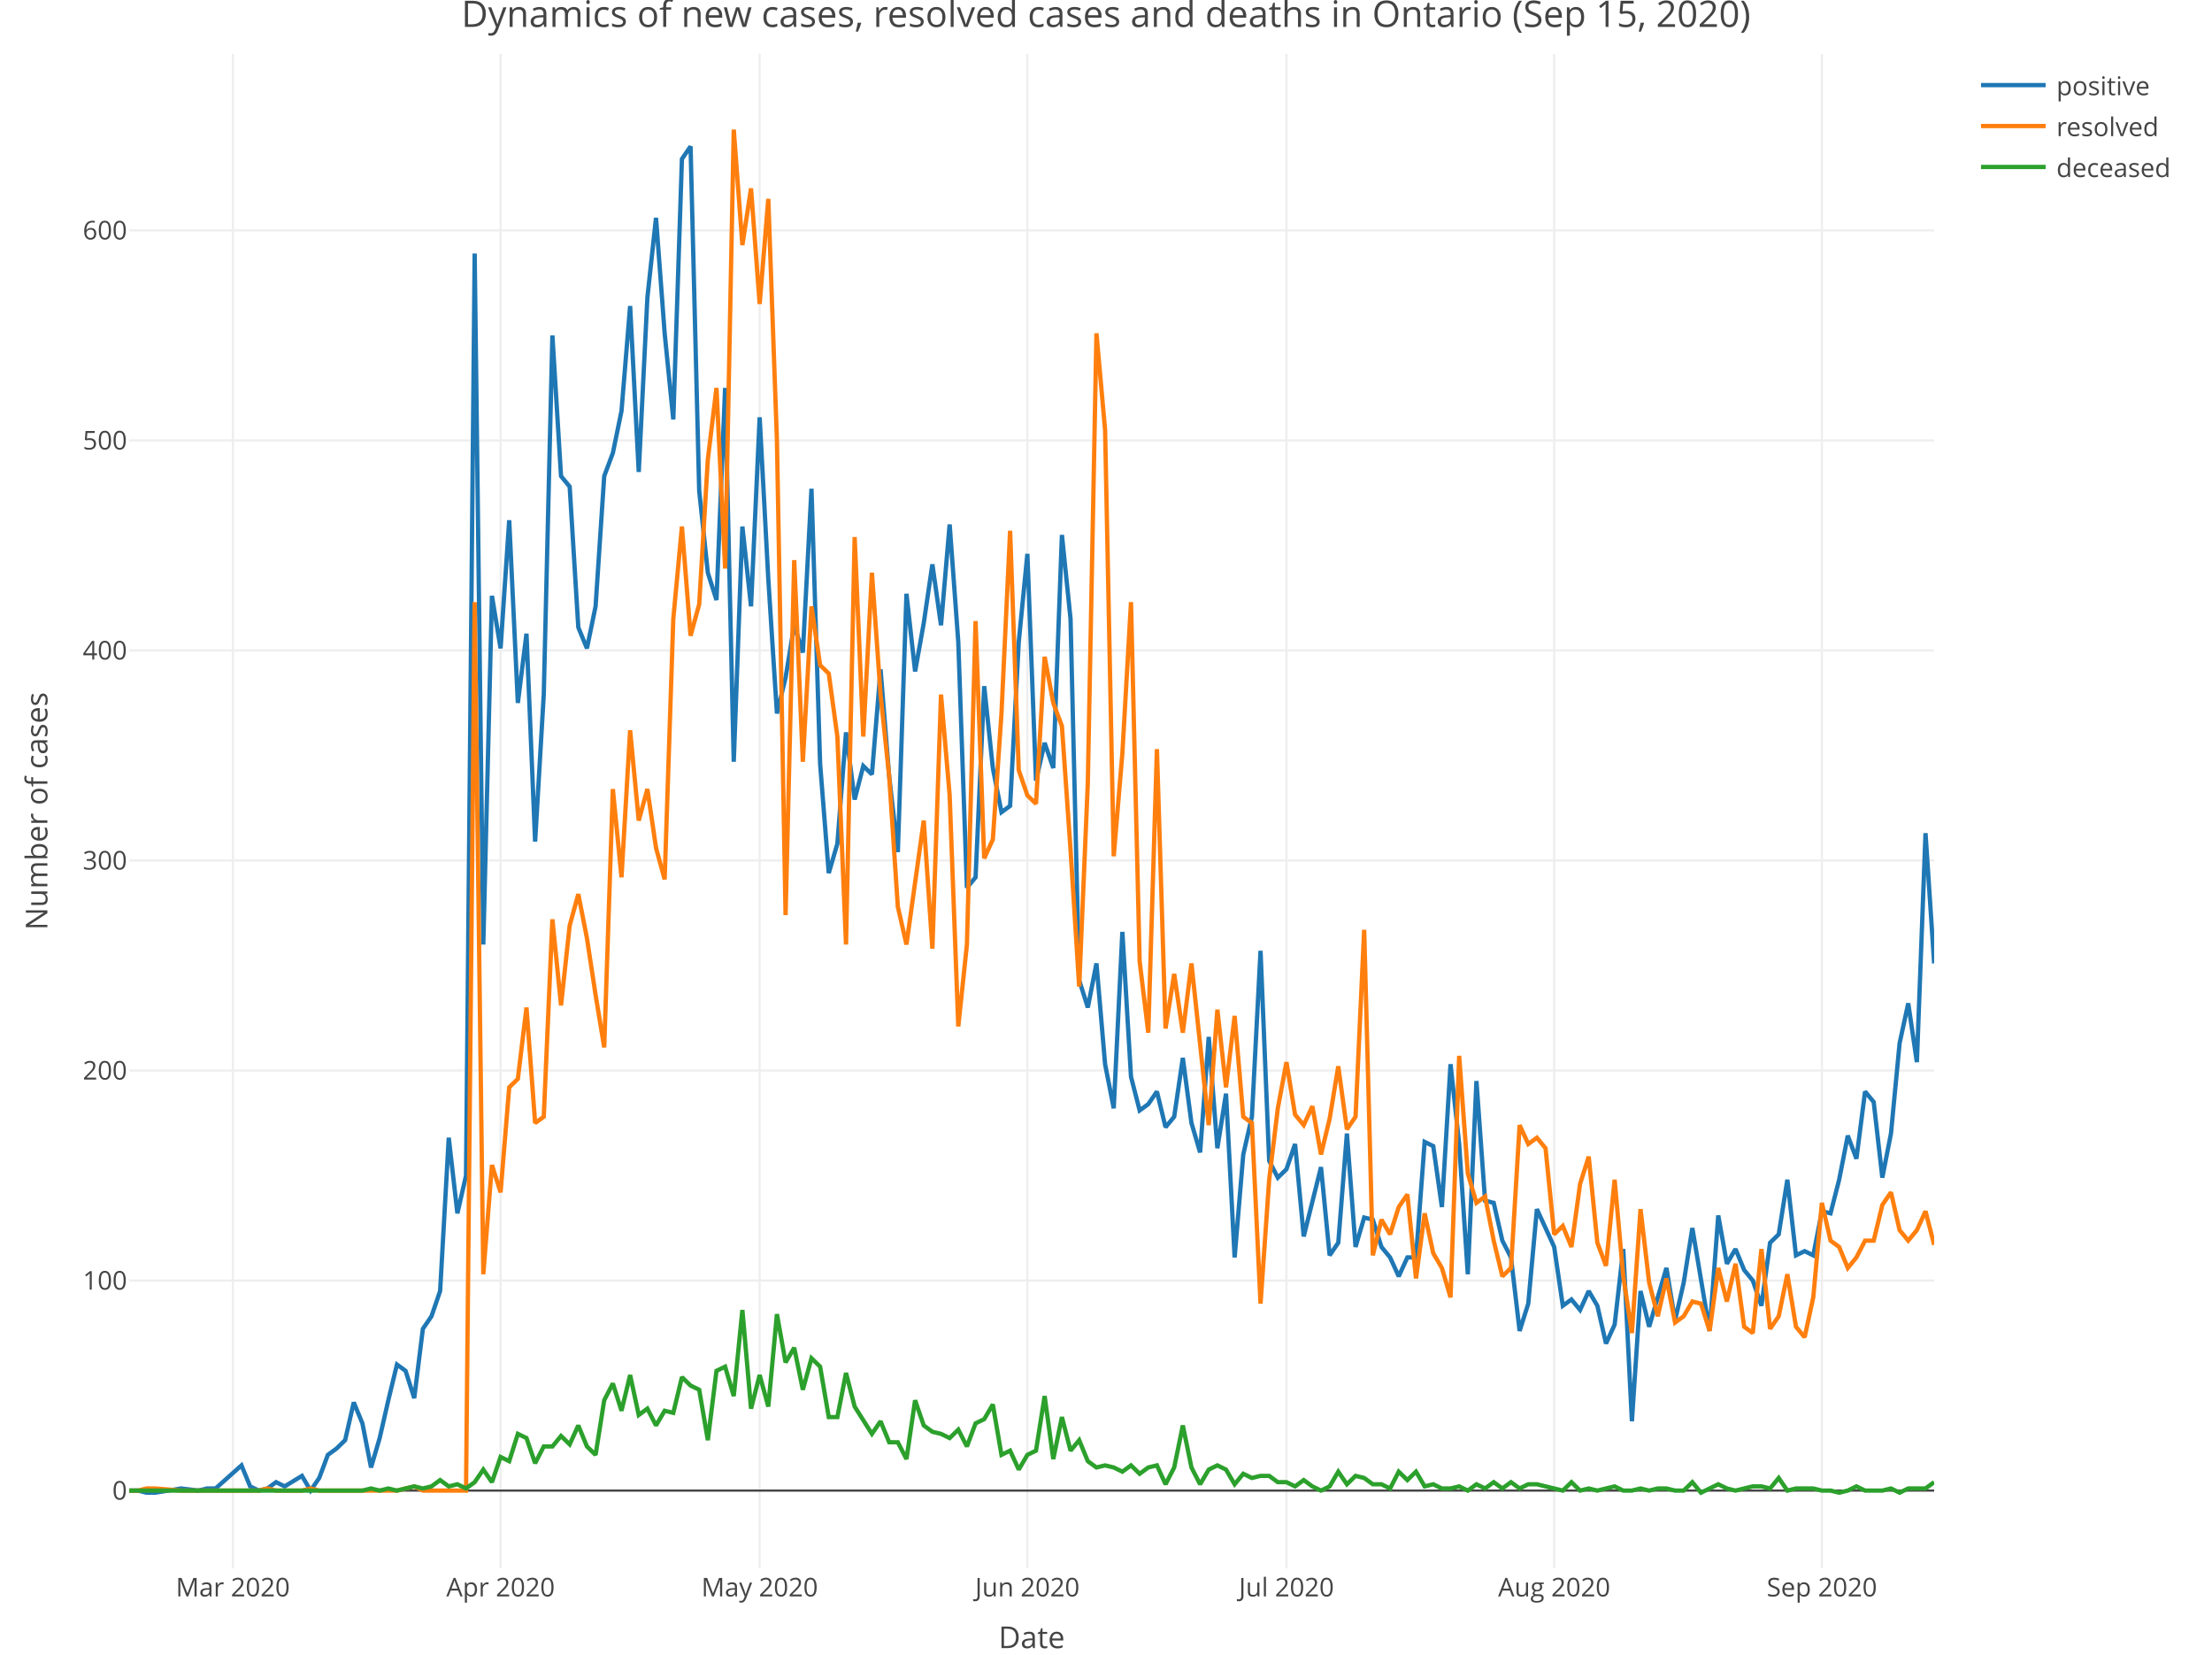
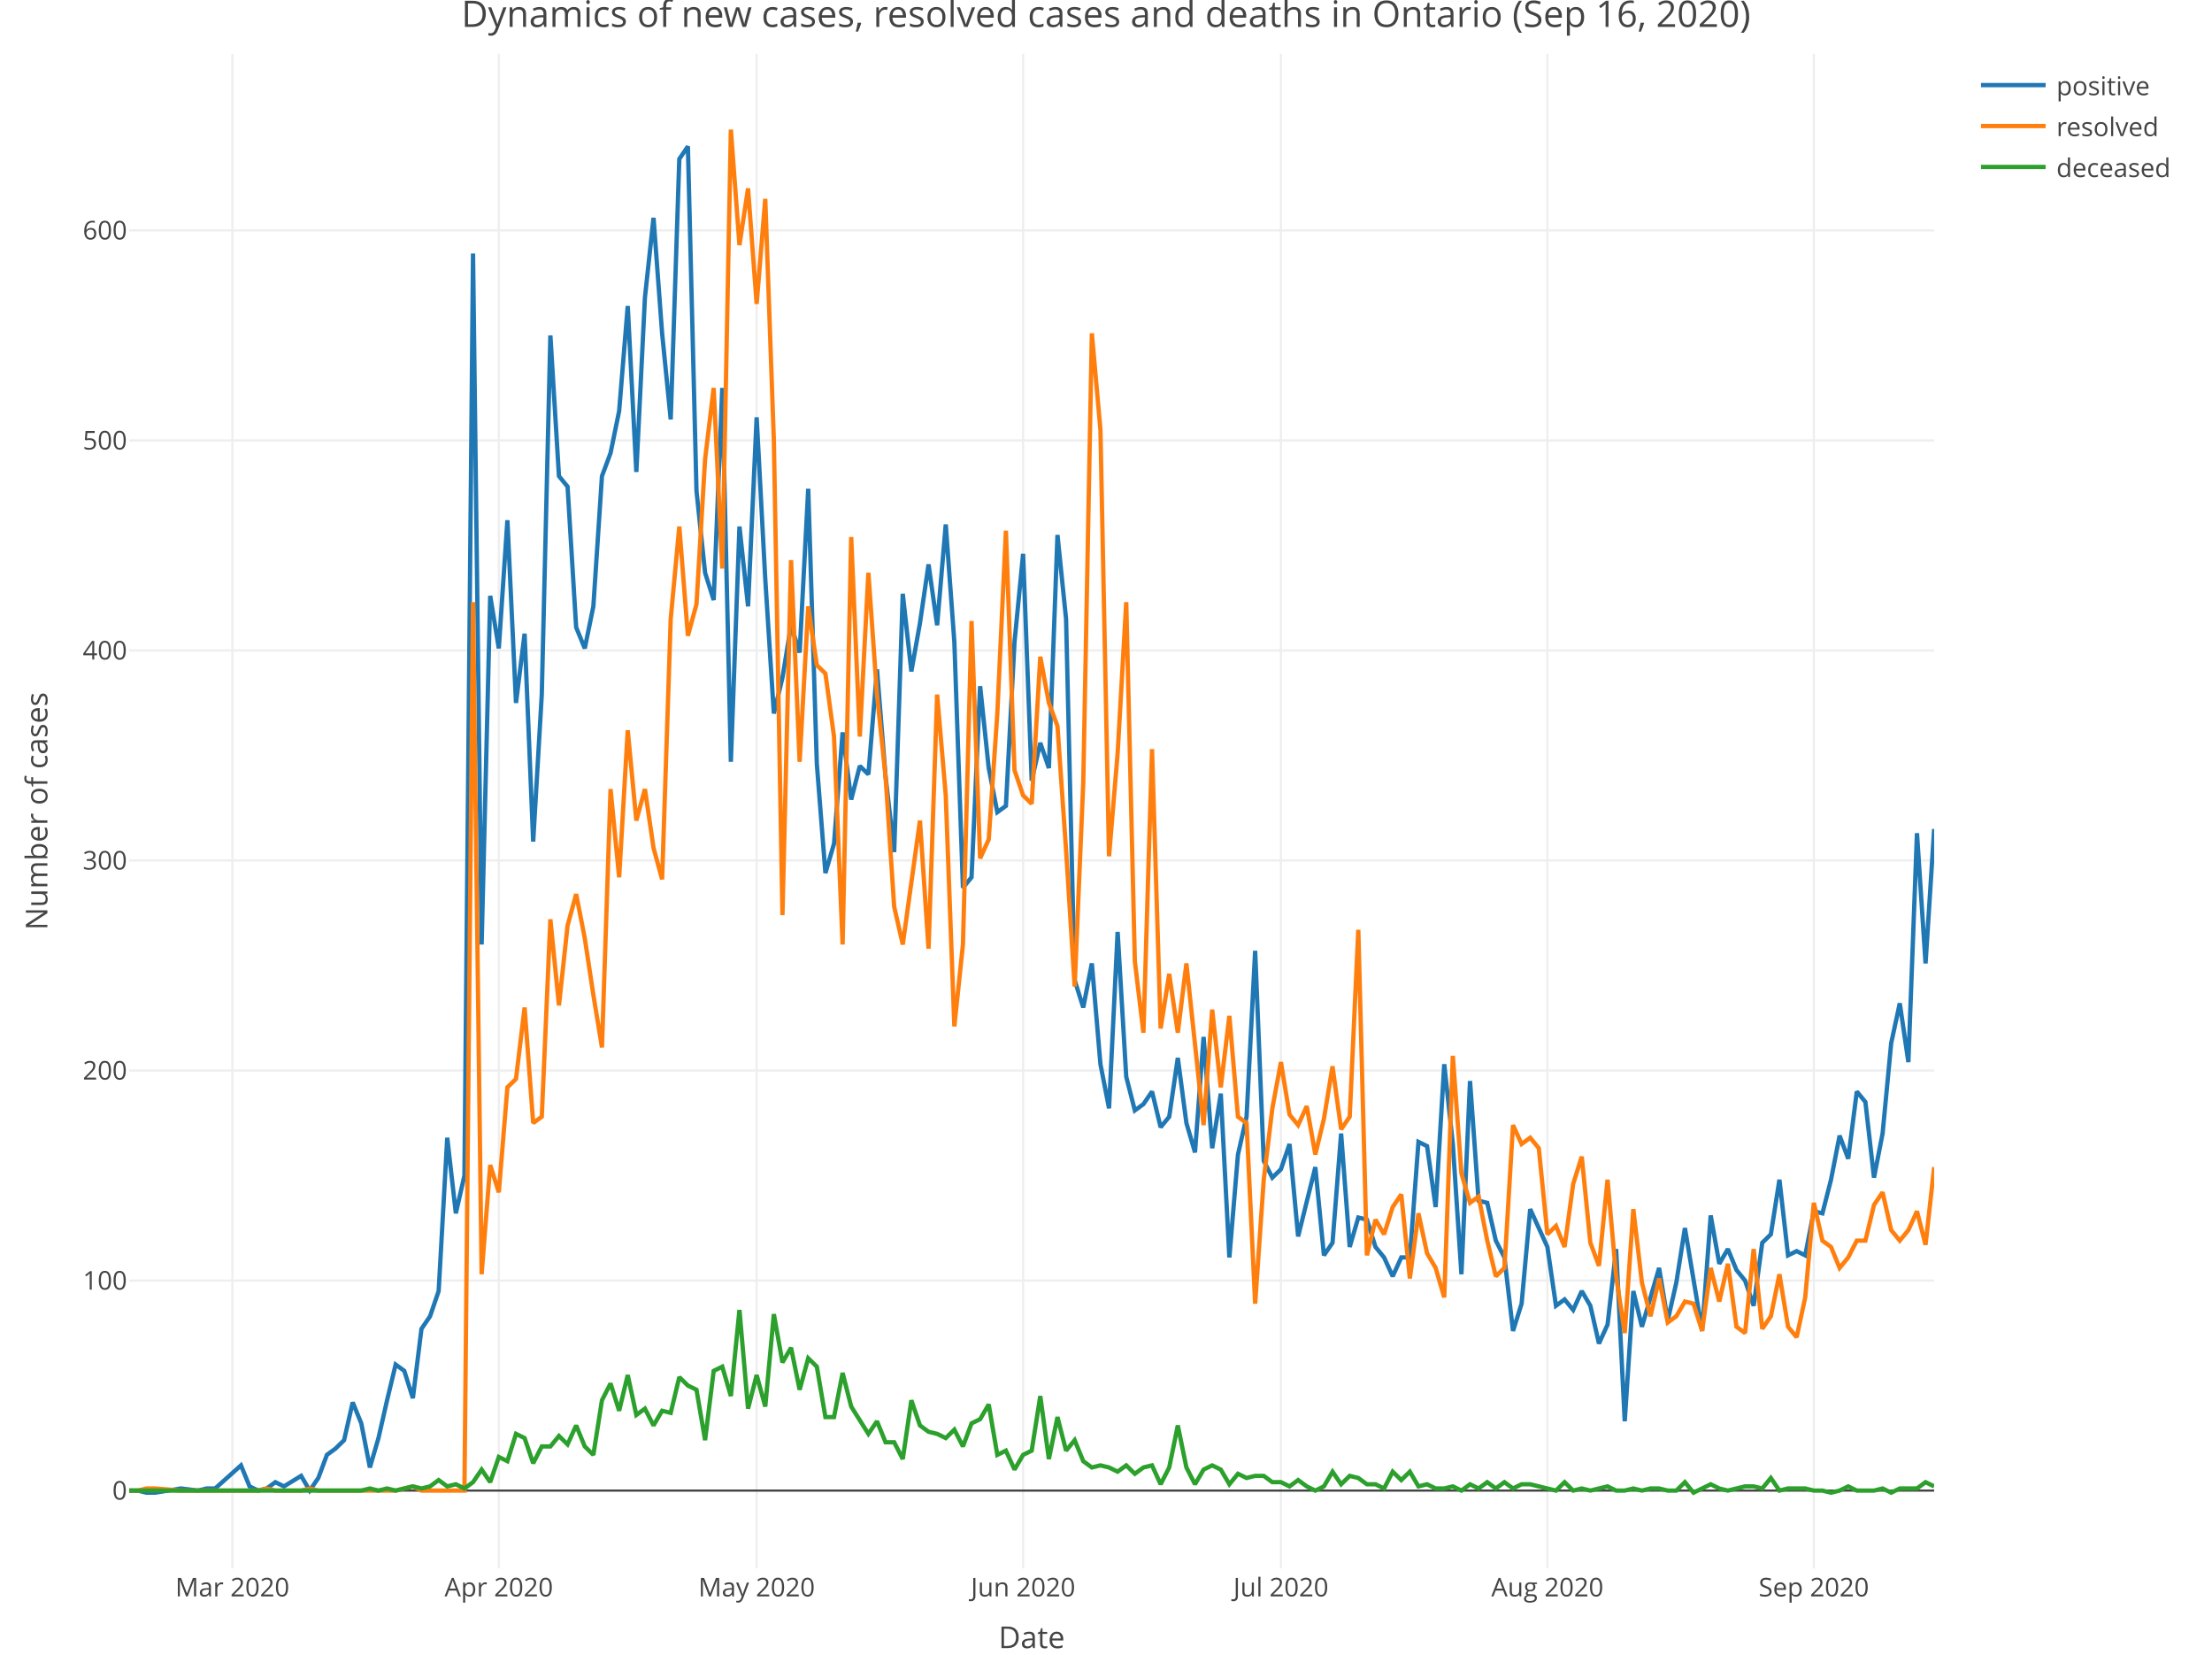
<svg xmlns="http://www.w3.org/2000/svg" class="main-svg" width="1027" height="768" style="" viewBox="0 0 1027 768">
  <rect x="0" y="0" width="1027" height="768" style="fill: rgb(255, 255, 255); fill-opacity: 1;" />
-   <defs id="defs-0af19b">
+   <defs id="defs-9a712d">
    <g class="clips">
-       <clipPath id="clip0af19bxyplot" class="plotclip">
+       <clipPath id="clip9a712dxyplot" class="plotclip">
        <rect width="838" height="703" />
      </clipPath>
-       <clipPath class="axesclip" id="clip0af19bx">
+       <clipPath class="axesclip" id="clip9a712dx">
        <rect x="60" y="0" width="838" height="768" />
      </clipPath>
-       <clipPath class="axesclip" id="clip0af19by">
+       <clipPath class="axesclip" id="clip9a712dy">
        <rect x="0" y="25" width="1027" height="703" />
      </clipPath>
-       <clipPath class="axesclip" id="clip0af19bxy">
+       <clipPath class="axesclip" id="clip9a712dxy">
        <rect x="60" y="25" width="838" height="703" />
      </clipPath>
    </g>
    <g class="gradients" />
  </defs>
  <g class="bglayer" />
  <g class="layer-below">
    <g class="imagelayer" />
    <g class="shapelayer" />
  </g>
  <g class="cartesianlayer">
    <g class="subplot xy">
      <g class="layer-subplot">
        <g class="shapelayer" />
        <g class="imagelayer" />
      </g>
      <g class="gridlayer">
        <g class="x">
-           <path class="xgrid crisp" transform="translate(108.11,0)" d="M0,25v703" style="stroke: rgb(238, 238, 238); stroke-opacity: 1; stroke-width: 1px;" />
-           <path class="xgrid crisp" transform="translate(232.41,0)" d="M0,25v703" style="stroke: rgb(238, 238, 238); stroke-opacity: 1; stroke-width: 1px;" />
-           <path class="xgrid crisp" transform="translate(352.7,0)" d="M0,25v703" style="stroke: rgb(238, 238, 238); stroke-opacity: 1; stroke-width: 1px;" />
-           <path class="xgrid crisp" transform="translate(477,0)" d="M0,25v703" style="stroke: rgb(238, 238, 238); stroke-opacity: 1; stroke-width: 1px;" />
-           <path class="xgrid crisp" transform="translate(597.28,0)" d="M0,25v703" style="stroke: rgb(238, 238, 238); stroke-opacity: 1; stroke-width: 1px;" />
-           <path class="xgrid crisp" transform="translate(721.58,0)" d="M0,25v703" style="stroke: rgb(238, 238, 238); stroke-opacity: 1; stroke-width: 1px;" />
-           <path class="xgrid crisp" transform="translate(845.88,0)" d="M0,25v703" style="stroke: rgb(238, 238, 238); stroke-opacity: 1; stroke-width: 1px;" />
+           <path class="xgrid crisp" transform="translate(107.89,0)" d="M0,25v703" style="stroke: rgb(238, 238, 238); stroke-opacity: 1; stroke-width: 1px;" />
+           <path class="xgrid crisp" transform="translate(231.59,0)" d="M0,25v703" style="stroke: rgb(238, 238, 238); stroke-opacity: 1; stroke-width: 1px;" />
+           <path class="xgrid crisp" transform="translate(351.3,0)" d="M0,25v703" style="stroke: rgb(238, 238, 238); stroke-opacity: 1; stroke-width: 1px;" />
+           <path class="xgrid crisp" transform="translate(475.01,0)" d="M0,25v703" style="stroke: rgb(238, 238, 238); stroke-opacity: 1; stroke-width: 1px;" />
+           <path class="xgrid crisp" transform="translate(594.72,0)" d="M0,25v703" style="stroke: rgb(238, 238, 238); stroke-opacity: 1; stroke-width: 1px;" />
+           <path class="xgrid crisp" transform="translate(718.43,0)" d="M0,25v703" style="stroke: rgb(238, 238, 238); stroke-opacity: 1; stroke-width: 1px;" />
+           <path class="xgrid crisp" transform="translate(842.13,0)" d="M0,25v703" style="stroke: rgb(238, 238, 238); stroke-opacity: 1; stroke-width: 1px;" />
        </g>
        <g class="y">
          <path class="ygrid crisp" transform="translate(0,594.39)" d="M60,0h838" style="stroke: rgb(238, 238, 238); stroke-opacity: 1; stroke-width: 1px;" />
          <path class="ygrid crisp" transform="translate(0,496.9)" d="M60,0h838" style="stroke: rgb(238, 238, 238); stroke-opacity: 1; stroke-width: 1px;" />
          <path class="ygrid crisp" transform="translate(0,399.41)" d="M60,0h838" style="stroke: rgb(238, 238, 238); stroke-opacity: 1; stroke-width: 1px;" />
          <path class="ygrid crisp" transform="translate(0,301.92)" d="M60,0h838" style="stroke: rgb(238, 238, 238); stroke-opacity: 1; stroke-width: 1px;" />
          <path class="ygrid crisp" transform="translate(0,204.43)" d="M60,0h838" style="stroke: rgb(238, 238, 238); stroke-opacity: 1; stroke-width: 1px;" />
          <path class="ygrid crisp" transform="translate(0,106.94)" d="M60,0h838" style="stroke: rgb(238, 238, 238); stroke-opacity: 1; stroke-width: 1px;" />
        </g>
      </g>
      <g class="zerolinelayer">
        <path class="yzl zl crisp" transform="translate(0,691.88)" d="M60,0h838" style="stroke: rgb(68, 68, 68); stroke-opacity: 1; stroke-width: 1px;" />
      </g>
      <path class="xlines-below" />
      <path class="ylines-below" />
      <g class="overlines-below" />
      <g class="xaxislayer-below" />
      <g class="yaxislayer-below" />
      <g class="overaxes-below" />
-       <g class="plot" transform="translate(60, 25)" clip-path="url('#clip0af19bxyplot')">
+       <g class="plot" transform="translate(60, 25)" clip-path="url('#clip9a712dxyplot')">
        <g class="scatterlayer mlayer">
-           <g class="trace scatter traced7dc85" style="stroke-miterlimit: 2; opacity: 1;">
+           <g class="trace scatter trace069582" style="stroke-miterlimit: 2; opacity: 1;">
            <g class="fills" />
            <g class="errorbars" />
            <g class="lines">
-               <path class="js-line" d="M0,666.88L4.01,666.88L8.02,667.85L12.03,667.85L24.06,665.9L32.08,666.88L36.09,665.9L40.1,665.9L52.12,655.18L56.13,664.93L60.14,666.88L64.15,665.9L68.16,662.98L72.17,664.93L80.19,660.05L84.2,666.88L88.21,661.03L92.22,650.3L96.23,647.38L100.24,643.48L104.25,625.93L108.26,635.68L112.27,656.15L116.28,642.5L120.29,624.96L124.3,608.38L128.31,611.31L132.32,623.98L136.33,591.81L140.33,585.96L144.34,574.26L148.35,503.09L152.36,538.19L156.37,520.64L160.38,92.67L164.39,413.41L168.4,251.57L172.41,275.95L176.42,216.48L180.43,301.29L184.44,269.12L188.45,365.64L192.46,297.39L196.47,130.69L200.48,196.01L204.49,200.88L208.5,266.2L212.51,275.95L216.52,256.45L220.53,196.01L224.54,185.28L228.55,165.78L232.56,117.04L236.56,194.06L240.57,113.14L244.58,76.1L248.59,129.71L252.6,169.68L256.61,48.8L260.62,42.95L264.63,202.83L268.64,240.85L272.65,253.52L276.66,155.06L280.67,328.59L284.68,219.4L288.69,256.45L292.7,168.71L296.71,243.78L300.72,306.17L304.73,289.59L308.74,265.22L312.75,277.9L316.76,201.86L320.77,329.57L324.78,380.26L328.78,366.61L332.79,314.94L336.8,346.14L340.81,330.54L344.82,334.44L348.83,285.7L352.84,335.41L356.85,370.51L360.86,250.6L364.87,286.67L368.88,264.25L372.89,236.95L376.9,265.22L380.91,218.43L384.92,273.02L388.93,387.08L392.94,382.21L396.95,293.49L400.96,331.51L404.97,351.99L408.98,349.06L412.99,273.02L417,232.08L421,337.36L425.01,319.82L429.02,331.51L433.03,223.3L437.04,262.3L441.05,429.98L445.06,442.65L449.07,422.18L453.08,468.97L457.09,489.45L461.1,407.56L465.11,474.82L469.12,490.42L473.13,487.5L477.14,481.65L481.15,498.22L485.16,493.35L489.17,466.05L493.18,496.27L497.19,509.92L501.2,456.3L505.21,507.97L509.22,482.62L513.22,558.66L517.23,510.89L521.24,493.35L525.25,416.33L529.26,513.82L533.27,521.62L537.28,517.72L541.29,506.02L545.3,548.91L553.32,516.74L557.33,557.69L561.34,551.84L565.35,501.14L569.36,553.79L573.37,540.14L577.38,541.12L581.39,553.79L585.4,558.66L589.41,567.44L593.42,558.66L597.43,558.66L601.44,505.04L605.44,506.99L609.45,535.27L613.46,468.97L617.47,506.02L621.48,566.46L625.49,476.77L629.5,532.34L633.51,533.32L637.52,550.86L641.53,558.66L645.54,592.78L649.55,580.11L653.56,536.24L661.58,553.79L665.59,581.09L669.6,578.16L673.61,583.04L677.62,574.26L681.63,581.09L685.64,598.63L689.65,589.86L693.66,554.76L697.67,634.7L701.67,574.26L705.68,590.83L713.7,563.54L717.71,587.91L721.72,570.36L725.73,545.01L733.75,592.78L737.76,539.17L741.77,561.59L745.78,554.76L749.79,564.51L753.8,569.39L757.81,581.09L761.82,551.84L765.83,547.94L769.84,522.59L773.85,557.69L777.86,555.74L781.87,557.69L785.88,537.22L789.89,538.19L793.89,522.59L797.9,502.12L801.91,512.84L805.92,481.65L809.93,486.52L813.94,521.62L817.95,501.14L821.96,459.22L825.97,440.7L829.98,468L833.99,361.74L838,422.18" style="vector-effect: non-scaling-stroke; fill: none; stroke: rgb(31, 119, 180); stroke-opacity: 1; stroke-width: 2px; opacity: 1;" />
+               <path class="js-line" d="M0,666.88L3.99,666.88L7.98,667.85L11.97,667.85L23.94,665.9L31.92,666.88L35.91,665.9L39.9,665.9L51.88,655.18L55.87,664.93L59.86,666.88L63.85,665.9L67.84,662.98L71.83,664.93L79.81,660.05L83.8,666.88L87.79,661.03L91.78,650.3L95.77,647.38L99.76,643.48L103.75,625.93L107.74,635.68L111.73,656.15L115.72,642.5L119.71,624.96L123.7,608.38L127.7,611.31L131.69,623.98L135.68,591.81L139.67,585.96L143.66,574.26L147.65,503.09L151.64,538.19L155.63,520.64L159.62,92.67L163.61,413.41L167.6,251.57L171.59,275.95L175.58,216.48L179.57,301.29L183.56,269.12L187.55,365.64L191.54,297.39L195.53,130.69L199.52,196.01L203.51,200.88L207.5,266.2L211.5,275.95L215.49,256.45L219.48,196.01L223.47,185.28L227.46,165.78L231.45,117.04L235.44,194.06L239.43,113.14L243.42,76.1L247.41,129.71L251.4,169.68L255.39,48.8L259.38,42.95L263.37,202.83L267.36,240.85L271.35,253.52L275.34,155.06L279.33,328.59L283.32,219.4L287.31,256.45L291.3,168.71L295.3,243.78L299.29,306.17L303.28,289.59L307.27,265.22L311.26,277.9L315.25,201.86L319.24,329.57L323.23,380.26L327.22,366.61L331.21,314.94L335.2,346.14L339.19,330.54L343.18,334.44L347.17,285.7L351.16,335.41L355.15,370.51L359.14,250.6L363.13,286.67L367.12,264.25L371.11,236.95L375.1,265.22L379.1,218.43L383.09,273.02L387.08,387.08L391.07,382.21L395.06,293.49L399.05,331.51L403.04,351.99L407.03,349.06L411.02,273.02L415.01,232.08L419,337.36L422.99,319.82L426.98,331.51L430.97,223.3L434.96,262.3L438.95,429.98L442.94,442.65L446.93,422.18L450.92,468.97L454.91,489.45L458.9,407.56L462.9,474.82L466.89,490.42L470.88,487.5L474.87,481.65L478.86,498.22L482.85,493.35L486.84,466.05L490.83,496.27L494.82,509.92L498.81,456.3L502.8,507.97L506.79,482.62L510.78,558.66L514.77,510.89L518.76,493.35L522.75,416.33L526.74,513.82L530.73,521.62L534.72,517.72L538.71,506.02L542.7,548.91L550.69,516.74L554.68,557.69L558.67,551.84L562.66,501.14L566.65,553.79L570.64,540.14L574.63,541.12L578.62,553.79L582.61,558.66L586.6,567.44L590.59,558.66L594.58,558.66L598.57,505.04L602.56,506.99L606.55,535.27L610.54,468.97L614.53,506.02L618.52,566.46L622.51,476.77L626.5,532.34L630.5,533.32L634.49,550.86L638.48,558.66L642.47,592.78L646.46,580.11L650.45,536.24L658.43,553.79L662.42,581.09L666.41,578.16L670.4,583.04L674.39,574.26L678.38,581.09L682.37,598.63L686.36,589.86L690.35,554.76L694.34,634.7L698.33,574.26L702.32,590.83L710.3,563.54L714.3,587.91L718.29,570.36L722.28,545.01L730.26,592.78L734.25,539.17L738.24,561.59L742.23,554.76L746.22,564.51L750.21,569.39L754.2,581.09L758.19,551.84L762.18,547.94L766.17,522.59L770.16,557.69L774.15,555.74L778.14,557.69L782.13,537.22L786.12,538.19L790.11,522.59L794.1,502.12L798.1,512.84L802.09,481.65L806.08,486.52L810.07,521.62L814.06,501.14L818.05,459.22L822.04,440.7L826.03,468L830.02,361.74L834.01,422.18L838,359.79" style="vector-effect: non-scaling-stroke; fill: none; stroke: rgb(31, 119, 180); stroke-opacity: 1; stroke-width: 2px; opacity: 1;" />
            </g>
            <g class="points" />
            <g class="text" />
          </g>
-           <g class="trace scatter tracecc71c3" style="stroke-miterlimit: 2; opacity: 1;">
+           <g class="trace scatter tracef262e5" style="stroke-miterlimit: 2; opacity: 1;">
            <g class="fills" />
            <g class="errorbars" />
            <g class="lines">
-               <path class="js-line" d="M0,666.88L4.01,666.88L8.02,665.9L12.03,665.9L24.06,666.88L60.14,666.88L64.15,665.9L68.16,666.88L72.17,666.88L80.19,666.88L84.2,665.9L88.21,666.88L92.22,666.88L124.3,666.88L128.31,665.9L132.32,664.93L136.33,666.88L156.37,666.88L160.38,254.5L164.39,566.46L168.4,515.77L172.41,528.44L176.42,479.7L180.43,475.8L184.44,442.65L188.45,496.27L192.46,493.35L196.47,401.71L200.48,441.68L204.49,404.63L208.5,390.01L212.51,410.48L216.52,436.8L220.53,461.17L224.54,341.26L228.55,382.21L232.56,313.97L236.56,355.89L240.57,341.26L244.58,368.56L248.59,383.18L252.6,262.3L256.61,219.4L260.62,270.1L264.63,255.47L268.64,188.21L272.65,155.06L276.66,238.9L280.67,35.15L284.68,88.77L288.69,62.45L292.7,116.07L296.71,67.32L300.72,179.43L304.73,399.76L308.74,235L312.75,328.59L316.76,256.45L320.77,283.75L324.78,287.65L328.78,316.89L332.79,413.41L336.8,224.28L340.81,316.89L344.82,240.85L348.83,297.39L352.84,335.41L356.85,395.86L360.86,413.41L368.88,355.89L372.89,415.35L376.9,297.39L380.91,344.19L384.92,451.43L388.93,413.41L392.94,263.27L396.95,373.43L400.96,364.66L404.97,306.17L408.98,221.35L412.99,332.49L417,344.19L421,348.09L425.01,279.85L429.02,301.29L433.03,312.02L437.04,369.54L441.05,432.9L445.06,338.34L449.07,129.71L453.08,174.56L457.09,372.46L461.1,324.69L465.11,254.5L469.12,421.2L473.13,454.35L477.14,322.74L481.15,452.4L485.16,427.05L489.17,454.35L493.18,422.18L501.2,497.25L505.21,443.63L509.22,479.7L513.22,446.55L517.23,493.35L521.24,496.27L525.25,580.11L529.26,522.59L533.27,489.45L537.28,468L541.29,492.37L545.3,497.25L549.31,488.47L553.32,510.89L557.33,494.32L561.34,469.95L565.35,499.19L569.36,493.35L573.37,406.58L577.38,557.69L581.39,541.12L585.4,547.94L589.41,535.27L593.42,529.42L597.43,568.41L601.44,538.19L605.44,556.71L609.45,563.54L613.46,577.19L617.47,465.07L621.48,519.67L625.49,533.32L629.5,530.39L633.51,550.86L637.52,567.44L641.53,563.54L645.54,497.25L649.55,506.02L653.56,503.09L657.57,507.97L661.58,547.94L665.59,544.04L669.6,553.79L673.61,524.54L677.62,511.87L681.63,551.84L685.64,562.56L689.65,522.59L693.66,567.44L697.67,593.76L701.67,536.24L705.68,570.36L709.69,585.96L713.7,568.41L717.71,588.88L721.72,585.96L725.73,579.14L729.74,580.11L733.75,592.78L737.76,563.54L741.77,579.14L745.78,561.59L749.79,590.83L753.8,593.76L757.81,554.76L761.82,591.81L765.83,585.96L769.84,566.46L773.85,590.83L777.86,595.71L781.87,577.19L785.88,533.32L789.89,550.86L793.89,553.79L797.9,563.54L801.91,558.66L805.92,550.86L809.93,550.86L813.94,534.29L817.95,528.44L821.96,545.99L825.97,550.86L829.98,545.99L833.99,537.22L838,552.81" style="vector-effect: non-scaling-stroke; fill: none; stroke: rgb(255, 127, 14); stroke-opacity: 1; stroke-width: 2px; opacity: 1;" />
+               <path class="js-line" d="M0,666.88L3.99,666.88L7.98,665.9L11.97,665.9L23.94,666.88L59.86,666.88L63.85,665.9L67.84,666.88L71.83,666.88L79.81,666.88L83.8,665.9L87.79,666.88L91.78,666.88L123.7,666.88L127.7,665.9L131.69,664.93L135.68,666.88L155.63,666.88L159.62,254.5L163.61,566.46L167.6,515.77L171.59,528.44L175.58,479.7L179.57,475.8L183.56,442.65L187.55,496.27L191.54,493.35L195.53,401.71L199.52,441.68L203.51,404.63L207.5,390.01L211.5,410.48L215.49,436.8L219.48,461.17L223.47,341.26L227.46,382.21L231.45,313.97L235.44,355.89L239.43,341.26L243.42,368.56L247.41,383.18L251.4,262.3L255.39,219.4L259.38,270.1L263.37,255.47L267.36,188.21L271.35,155.06L275.34,238.9L279.33,35.15L283.32,88.77L287.31,62.45L291.3,116.07L295.3,67.32L299.29,179.43L303.28,399.76L307.27,235L311.26,328.59L315.25,256.45L319.24,283.75L323.23,287.65L327.22,316.89L331.21,413.41L335.2,224.28L339.19,316.89L343.18,240.85L347.17,297.39L351.16,335.41L355.15,395.86L359.14,413.41L367.12,355.89L371.11,415.35L375.1,297.39L379.1,344.19L383.09,451.43L387.08,413.41L391.07,263.27L395.06,373.43L399.05,364.66L403.04,306.17L407.03,221.35L411.02,332.49L415.01,344.19L419,348.09L422.99,279.85L426.98,301.29L430.97,312.02L434.96,369.54L438.95,432.9L442.94,338.34L446.93,129.71L450.92,174.56L454.91,372.46L458.9,324.69L462.9,254.5L466.89,421.2L470.88,454.35L474.87,322.74L478.86,452.4L482.85,427.05L486.84,454.35L490.83,422.18L498.81,497.25L502.8,443.63L506.79,479.7L510.78,446.55L514.77,493.35L518.76,496.27L522.75,580.11L526.74,522.59L530.73,489.45L534.72,468L538.71,492.37L542.7,497.25L546.7,488.47L550.69,510.89L554.68,494.32L558.67,469.95L562.66,499.19L566.65,493.35L570.64,406.58L574.63,557.69L578.62,541.12L582.61,547.94L586.6,535.27L590.59,529.42L594.58,568.41L598.57,538.19L602.56,556.71L606.55,563.54L610.54,577.19L614.53,465.07L618.52,519.67L622.51,533.32L626.5,530.39L630.5,550.86L634.49,567.44L638.48,563.54L642.47,497.25L646.46,506.02L650.45,503.09L654.44,507.97L658.43,547.94L662.42,544.04L666.41,553.79L670.4,524.54L674.39,511.87L678.38,551.84L682.37,562.56L686.36,522.59L690.35,567.44L694.34,593.76L698.33,536.24L702.32,570.36L706.31,585.96L710.3,568.41L714.3,588.88L718.29,585.96L722.28,579.14L726.27,580.11L730.26,592.78L734.25,563.54L738.24,579.14L742.23,561.59L746.22,590.83L750.21,593.76L754.2,554.76L758.19,591.81L762.18,585.96L766.17,566.46L770.16,590.83L774.15,595.71L778.14,577.19L782.13,533.32L786.12,550.86L790.11,553.79L794.1,563.54L798.1,558.66L802.09,550.86L806.08,550.86L810.07,534.29L814.06,528.44L818.05,545.99L822.04,550.86L826.03,545.99L830.02,537.22L834.01,552.81L838,516.74" style="vector-effect: non-scaling-stroke; fill: none; stroke: rgb(255, 127, 14); stroke-opacity: 1; stroke-width: 2px; opacity: 1;" />
            </g>
            <g class="points" />
            <g class="text" />
          </g>
-           <g class="trace scatter trace523658" style="stroke-miterlimit: 2; opacity: 1;">
+           <g class="trace scatter traced1c0bb" style="stroke-miterlimit: 2; opacity: 1;">
            <g class="fills" />
            <g class="errorbars" />
            <g class="lines">
-               <path class="js-line" d="M0,666.88L108.26,666.88L112.27,665.9L116.28,666.88L120.29,665.9L124.3,666.88L128.31,665.9L132.32,664.93L136.33,665.9L140.33,664.93L144.34,662L148.35,664.93L152.36,663.95L156.37,665.9L160.38,662.98L164.39,657.13L168.4,662.98L172.41,651.28L176.42,653.23L180.43,640.55L184.44,642.5L188.45,654.2L192.46,646.4L196.47,646.4L200.48,641.53L204.49,645.43L208.5,636.65L212.51,646.4L216.52,650.3L220.53,624.96L224.54,617.16L228.55,629.83L232.56,613.26L236.56,631.78L240.57,628.85L244.58,636.65L248.59,629.83L252.6,630.8L256.61,614.23L260.62,618.13L264.63,620.08L268.64,643.48L272.65,611.31L276.66,609.36L280.67,623.01L284.68,583.04L288.69,628.85L292.7,613.26L296.71,627.88L300.72,584.98L304.73,607.41L308.74,600.58L312.75,620.08L316.76,605.46L320.77,609.36L324.78,632.75L328.78,632.75L332.79,612.28L336.8,627.88L344.82,640.55L348.83,634.7L352.84,644.45L356.85,644.45L360.86,652.25L364.87,624.96L368.88,636.65L372.89,639.58L376.9,640.55L380.91,642.5L384.92,638.6L388.93,646.4L392.94,635.68L396.95,633.73L400.96,626.9L404.97,650.3L408.98,648.35L412.99,657.13L417,650.3L421,648.35L425.01,623.01L429.02,652.25L433.03,632.75L437.04,648.35L441.05,643.48L445.06,653.23L449.07,656.15L453.08,655.18L457.09,656.15L461.1,658.1L465.11,655.18L469.12,659.08L473.13,656.15L477.14,655.18L481.15,663.95L485.16,656.15L489.17,636.65L493.18,656.15L497.19,663.95L501.2,657.13L505.21,655.18L509.22,657.13L513.22,663.95L517.23,659.08L521.24,661.03L525.25,660.05L529.26,660.05L533.27,662.98L537.28,662.98L541.29,664.93L545.3,662L549.31,664.93L553.32,666.88L557.33,664.93L561.34,658.1L565.35,663.95L569.36,660.05L573.37,661.03L577.38,663.95L581.39,663.95L585.4,665.9L589.41,658.1L593.42,662L597.43,658.1L601.44,664.93L605.44,663.95L609.45,665.9L613.46,665.9L617.47,664.93L621.48,666.88L625.49,663.95L629.5,665.9L633.51,662.98L637.52,665.9L641.53,662.98L645.54,665.9L649.55,663.95L653.56,663.95L665.59,666.88L669.6,662.98L673.61,666.88L677.62,665.9L681.63,666.88L685.64,665.9L689.65,664.93L693.66,666.88L697.67,666.88L701.67,665.9L705.68,666.88L709.69,665.9L713.7,665.9L717.71,666.88L721.72,666.88L725.73,662.98L729.74,667.85L733.75,665.9L737.76,663.95L741.77,665.9L745.78,666.88L749.79,665.9L753.8,664.93L757.81,664.93L761.82,665.9L765.83,661.03L769.84,666.88L773.85,665.9L781.87,665.9L785.88,666.88L789.89,666.88L793.89,667.85L797.9,666.88L801.91,664.93L805.92,666.88L809.93,666.88L813.94,666.88L817.95,665.9L821.96,667.85L825.97,665.9L833.99,665.9L838,662.98" style="vector-effect: non-scaling-stroke; fill: none; stroke: rgb(44, 160, 44); stroke-opacity: 1; stroke-width: 2px; opacity: 1;" />
+               <path class="js-line" d="M0,666.88L107.74,666.88L111.73,665.9L115.72,666.88L119.71,665.9L123.7,666.88L127.7,665.9L131.69,664.93L135.68,665.9L139.67,664.93L143.66,662L147.65,664.93L151.64,663.95L155.63,665.9L159.62,662.98L163.61,657.13L167.6,662.98L171.59,651.28L175.58,653.23L179.57,640.55L183.56,642.5L187.55,654.2L191.54,646.4L195.53,646.4L199.52,641.53L203.51,645.43L207.5,636.65L211.5,646.4L215.49,650.3L219.48,624.96L223.47,617.16L227.46,629.83L231.45,613.26L235.44,631.78L239.43,628.85L243.42,636.65L247.41,629.83L251.4,630.8L255.39,614.23L259.38,618.13L263.37,620.08L267.36,643.48L271.35,611.31L275.34,609.36L279.33,623.01L283.32,583.04L287.31,628.85L291.3,613.26L295.3,627.88L299.29,584.98L303.28,607.41L307.27,600.58L311.26,620.08L315.25,605.46L319.24,609.36L323.23,632.75L327.22,632.75L331.21,612.28L335.2,627.88L343.18,640.55L347.17,634.7L351.16,644.45L355.15,644.45L359.14,652.25L363.13,624.96L367.12,636.65L371.11,639.58L375.1,640.55L379.1,642.5L383.09,638.6L387.08,646.4L391.07,635.68L395.06,633.73L399.05,626.9L403.04,650.3L407.03,648.35L411.02,657.13L415.01,650.3L419,648.35L422.99,623.01L426.98,652.25L430.97,632.75L434.96,648.35L438.95,643.48L442.94,653.23L446.93,656.15L450.92,655.18L454.91,656.15L458.9,658.1L462.9,655.18L466.89,659.08L470.88,656.15L474.87,655.18L478.86,663.95L482.85,656.15L486.84,636.65L490.83,656.15L494.82,663.95L498.81,657.13L502.8,655.18L506.79,657.13L510.78,663.95L514.77,659.08L518.76,661.03L522.75,660.05L526.74,660.05L530.73,662.98L534.72,662.98L538.71,664.93L542.7,662L546.7,664.93L550.69,666.88L554.68,664.93L558.67,658.1L562.66,663.95L566.65,660.05L570.64,661.03L574.63,663.95L578.62,663.95L582.61,665.9L586.6,658.1L590.59,662L594.58,658.1L598.57,664.93L602.56,663.95L606.55,665.9L610.54,665.9L614.53,664.93L618.52,666.88L622.51,663.95L626.5,665.9L630.5,662.98L634.49,665.9L638.48,662.98L642.47,665.9L646.46,663.95L650.45,663.95L662.42,666.88L666.41,662.98L670.4,666.88L674.39,665.9L678.38,666.88L682.37,665.9L686.36,664.93L690.35,666.88L694.34,666.88L698.33,665.9L702.32,666.88L706.31,665.9L710.3,665.9L714.3,666.88L718.29,666.88L722.28,662.98L726.27,667.85L730.26,665.9L734.25,663.95L738.24,665.9L742.23,666.88L746.22,665.9L750.21,664.93L754.2,664.93L758.19,665.9L762.18,661.03L766.17,666.88L770.16,665.9L778.14,665.9L782.13,666.88L786.12,666.88L790.11,667.85L794.1,666.88L798.1,664.93L802.09,666.88L806.08,666.88L810.07,666.88L814.06,665.9L818.05,667.85L822.04,665.9L830.02,665.9L834.01,662.98L838,664.93" style="vector-effect: non-scaling-stroke; fill: none; stroke: rgb(44, 160, 44); stroke-opacity: 1; stroke-width: 2px; opacity: 1;" />
            </g>
            <g class="points" />
            <g class="text" />
          </g>
        </g>
      </g>
      <g class="overplot" />
      <path class="xlines-above crisp" style="fill: none;" d="M0,0" />
      <path class="ylines-above crisp" style="fill: none;" d="M0,0" />
      <g class="overlines-above" />
      <g class="xaxislayer-above">
        <g class="xtick">
-           <text text-anchor="middle" x="0" y="741" transform="translate(108.11,0)" style="font-family: 'Open Sans', verdana, arial, sans-serif; font-size: 12px; fill: rgb(68, 68, 68); fill-opacity: 1; white-space: pre;">Mar 2020</text>
-         </g>
-         <g class="xtick">
-           <text text-anchor="middle" x="0" y="741" transform="translate(232.41,0)" style="font-family: 'Open Sans', verdana, arial, sans-serif; font-size: 12px; fill: rgb(68, 68, 68); fill-opacity: 1; white-space: pre;">Apr 2020</text>
-         </g>
-         <g class="xtick">
-           <text text-anchor="middle" x="0" y="741" transform="translate(352.7,0)" style="font-family: 'Open Sans', verdana, arial, sans-serif; font-size: 12px; fill: rgb(68, 68, 68); fill-opacity: 1; white-space: pre;">May 2020</text>
-         </g>
-         <g class="xtick">
-           <text text-anchor="middle" x="0" y="741" transform="translate(477,0)" style="font-family: 'Open Sans', verdana, arial, sans-serif; font-size: 12px; fill: rgb(68, 68, 68); fill-opacity: 1; white-space: pre;">Jun 2020</text>
-         </g>
-         <g class="xtick">
-           <text text-anchor="middle" x="0" y="741" transform="translate(597.28,0)" style="font-family: 'Open Sans', verdana, arial, sans-serif; font-size: 12px; fill: rgb(68, 68, 68); fill-opacity: 1; white-space: pre;">Jul 2020</text>
-         </g>
-         <g class="xtick">
-           <text text-anchor="middle" x="0" y="741" transform="translate(721.58,0)" style="font-family: 'Open Sans', verdana, arial, sans-serif; font-size: 12px; fill: rgb(68, 68, 68); fill-opacity: 1; white-space: pre;">Aug 2020</text>
-         </g>
-         <g class="xtick">
-           <text text-anchor="middle" x="0" y="741" transform="translate(845.88,0)" style="font-family: 'Open Sans', verdana, arial, sans-serif; font-size: 12px; fill: rgb(68, 68, 68); fill-opacity: 1; white-space: pre;">Sep 2020</text>
+           <text text-anchor="middle" x="0" y="741" transform="translate(107.89,0)" style="font-family: 'Open Sans', verdana, arial, sans-serif; font-size: 12px; fill: rgb(68, 68, 68); fill-opacity: 1; white-space: pre;">Mar 2020</text>
+         </g>
+         <g class="xtick">
+           <text text-anchor="middle" x="0" y="741" transform="translate(231.59,0)" style="font-family: 'Open Sans', verdana, arial, sans-serif; font-size: 12px; fill: rgb(68, 68, 68); fill-opacity: 1; white-space: pre;">Apr 2020</text>
+         </g>
+         <g class="xtick">
+           <text text-anchor="middle" x="0" y="741" transform="translate(351.3,0)" style="font-family: 'Open Sans', verdana, arial, sans-serif; font-size: 12px; fill: rgb(68, 68, 68); fill-opacity: 1; white-space: pre;">May 2020</text>
+         </g>
+         <g class="xtick">
+           <text text-anchor="middle" x="0" y="741" transform="translate(475.01,0)" style="font-family: 'Open Sans', verdana, arial, sans-serif; font-size: 12px; fill: rgb(68, 68, 68); fill-opacity: 1; white-space: pre;">Jun 2020</text>
+         </g>
+         <g class="xtick">
+           <text text-anchor="middle" x="0" y="741" transform="translate(594.72,0)" style="font-family: 'Open Sans', verdana, arial, sans-serif; font-size: 12px; fill: rgb(68, 68, 68); fill-opacity: 1; white-space: pre;">Jul 2020</text>
+         </g>
+         <g class="xtick">
+           <text text-anchor="middle" x="0" y="741" transform="translate(718.43,0)" style="font-family: 'Open Sans', verdana, arial, sans-serif; font-size: 12px; fill: rgb(68, 68, 68); fill-opacity: 1; white-space: pre;">Aug 2020</text>
+         </g>
+         <g class="xtick">
+           <text text-anchor="middle" x="0" y="741" transform="translate(842.13,0)" style="font-family: 'Open Sans', verdana, arial, sans-serif; font-size: 12px; fill: rgb(68, 68, 68); fill-opacity: 1; white-space: pre;">Sep 2020</text>
        </g>
      </g>
      <g class="yaxislayer-above">
        <g class="ytick">
          <text text-anchor="end" x="59" y="4.2" transform="translate(0,691.88)" style="font-family: 'Open Sans', verdana, arial, sans-serif; font-size: 12px; fill: rgb(68, 68, 68); fill-opacity: 1; white-space: pre;">0</text>
        </g>
        <g class="ytick">
          <text text-anchor="end" x="59" y="4.2" transform="translate(0,594.39)" style="font-family: 'Open Sans', verdana, arial, sans-serif; font-size: 12px; fill: rgb(68, 68, 68); fill-opacity: 1; white-space: pre;">100</text>
        </g>
        <g class="ytick">
          <text text-anchor="end" x="59" y="4.2" transform="translate(0,496.9)" style="font-family: 'Open Sans', verdana, arial, sans-serif; font-size: 12px; fill: rgb(68, 68, 68); fill-opacity: 1; white-space: pre;">200</text>
        </g>
        <g class="ytick">
          <text text-anchor="end" x="59" y="4.2" transform="translate(0,399.41)" style="font-family: 'Open Sans', verdana, arial, sans-serif; font-size: 12px; fill: rgb(68, 68, 68); fill-opacity: 1; white-space: pre;">300</text>
        </g>
        <g class="ytick">
          <text text-anchor="end" x="59" y="4.2" transform="translate(0,301.92)" style="font-family: 'Open Sans', verdana, arial, sans-serif; font-size: 12px; fill: rgb(68, 68, 68); fill-opacity: 1; white-space: pre;">400</text>
        </g>
        <g class="ytick">
          <text text-anchor="end" x="59" y="4.2" transform="translate(0,204.43)" style="font-family: 'Open Sans', verdana, arial, sans-serif; font-size: 12px; fill: rgb(68, 68, 68); fill-opacity: 1; white-space: pre;">500</text>
        </g>
        <g class="ytick">
          <text text-anchor="end" x="59" y="4.2" transform="translate(0,106.94)" style="font-family: 'Open Sans', verdana, arial, sans-serif; font-size: 12px; fill: rgb(68, 68, 68); fill-opacity: 1; white-space: pre;">600</text>
        </g>
      </g>
      <g class="overaxes-above" />
    </g>
  </g>
  <g class="polarlayer" />
  <g class="ternarylayer" />
  <g class="geolayer" />
  <g class="funnelarealayer" />
  <g class="pielayer" />
  <g class="treemaplayer" />
  <g class="sunburstlayer" />
  <g class="glimages" />
-   <defs id="topdefs-0af19b">
+   <defs id="topdefs-9a712d">
    <g class="clips" />
-     <clipPath id="legend0af19b">
+     <clipPath id="legend9a712d">
      <rect width="102" height="67" x="0" y="0" />
    </clipPath>
  </defs>
  <g class="layer-above">
    <g class="imagelayer" />
    <g class="shapelayer" />
  </g>
  <g class="infolayer">
    <g class="legend" pointer-events="all" transform="translate(914.76, 25)">
      <rect class="bg" shape-rendering="crispEdges" style="stroke: rgb(68, 68, 68); stroke-opacity: 1; fill: rgb(255, 255, 255); fill-opacity: 1; stroke-width: 0px;" width="102" height="67" x="0" y="0" />
-       <g class="scrollbox" transform="translate(0, 0)" clip-path="url('#legend0af19b')">
+       <g class="scrollbox" transform="translate(0, 0)" clip-path="url('#legend9a712d')">
        <g class="groups">
          <g class="traces" style="opacity: 1;" transform="translate(0, 14.5)">
            <text class="legendtext user-select-none" text-anchor="start" x="40" y="4.68" style="font-family: 'Open Sans', verdana, arial, sans-serif; font-size: 12px; fill: rgb(68, 68, 68); fill-opacity: 1; white-space: pre;">positive</text>
            <g class="layers" style="opacity: 1;">
              <g class="legendfill" />
              <g class="legendlines">
                <path class="js-line" d="M5,0h30" style="fill: none; stroke: rgb(31, 119, 180); stroke-opacity: 1; stroke-width: 2px;" />
              </g>
              <g class="legendsymbols">
                <g class="legendpoints" />
              </g>
            </g>
            <rect class="legendtoggle" pointer-events="all" x="0" y="-9.5" width="96.109" height="19" style="cursor: pointer; fill: rgb(0, 0, 0); fill-opacity: 0;" />
          </g>
          <g class="traces" style="opacity: 1;" transform="translate(0, 33.5)">
            <text class="legendtext user-select-none" text-anchor="start" x="40" y="4.68" style="font-family: 'Open Sans', verdana, arial, sans-serif; font-size: 12px; fill: rgb(68, 68, 68); fill-opacity: 1; white-space: pre;">resolved</text>
            <g class="layers" style="opacity: 1;">
              <g class="legendfill" />
              <g class="legendlines">
                <path class="js-line" d="M5,0h30" style="fill: none; stroke: rgb(255, 127, 14); stroke-opacity: 1; stroke-width: 2px;" />
              </g>
              <g class="legendsymbols">
                <g class="legendpoints" />
              </g>
            </g>
            <rect class="legendtoggle" pointer-events="all" x="0" y="-9.5" width="96.109" height="19" style="cursor: pointer; fill: rgb(0, 0, 0); fill-opacity: 0;" />
          </g>
          <g class="traces" style="opacity: 1;" transform="translate(0, 52.5)">
            <text class="legendtext user-select-none" text-anchor="start" x="40" y="4.68" style="font-family: 'Open Sans', verdana, arial, sans-serif; font-size: 12px; fill: rgb(68, 68, 68); fill-opacity: 1; white-space: pre;">deceased</text>
            <g class="layers" style="opacity: 1;">
              <g class="legendfill" />
              <g class="legendlines">
                <path class="js-line" d="M5,0h30" style="fill: none; stroke: rgb(44, 160, 44); stroke-opacity: 1; stroke-width: 2px;" />
              </g>
              <g class="legendsymbols">
                <g class="legendpoints" />
              </g>
            </g>
            <rect class="legendtoggle" pointer-events="all" x="0" y="-9.5" width="96.109" height="19" style="cursor: pointer; fill: rgb(0, 0, 0); fill-opacity: 0;" />
          </g>
        </g>
      </g>
      <rect class="scrollbar" rx="20" ry="3" width="0" height="0" style="fill: rgb(128, 139, 164); fill-opacity: 1;" x="0" y="0" />
    </g>
    <g class="g-gtitle">
-       <text class="gtitle" x="513.5" y="12.5" text-anchor="middle" dy="0em" style="font-family: 'Open Sans', verdana, arial, sans-serif; font-size: 17px; fill: rgb(68, 68, 68); opacity: 1; font-weight: normal; white-space: pre;">Dynamics of new cases, resolved cases and deaths in Ontario (Sep 15, 2020)</text>
+       <text class="gtitle" x="513.5" y="12.5" text-anchor="middle" dy="0em" style="font-family: 'Open Sans', verdana, arial, sans-serif; font-size: 17px; fill: rgb(68, 68, 68); opacity: 1; font-weight: normal; white-space: pre;">Dynamics of new cases, resolved cases and deaths in Ontario (Sep 16, 2020)</text>
    </g>
    <g class="g-xtitle" transform="translate(0,-15)">
      <text class="xtitle" x="479" y="780" text-anchor="middle" style="font-family: 'Open Sans', verdana, arial, sans-serif; font-size: 14px; fill: rgb(68, 68, 68); opacity: 1; font-weight: normal; white-space: pre;">Date</text>
    </g>
    <g class="g-ytitle">
      <text class="ytitle" transform="rotate(-90,22,376.5)" x="22" y="376.5" text-anchor="middle" style="font-family: 'Open Sans', verdana, arial, sans-serif; font-size: 14px; fill: rgb(68, 68, 68); opacity: 1; font-weight: normal; white-space: pre;">Number of cases</text>
    </g>
  </g>
</svg>
